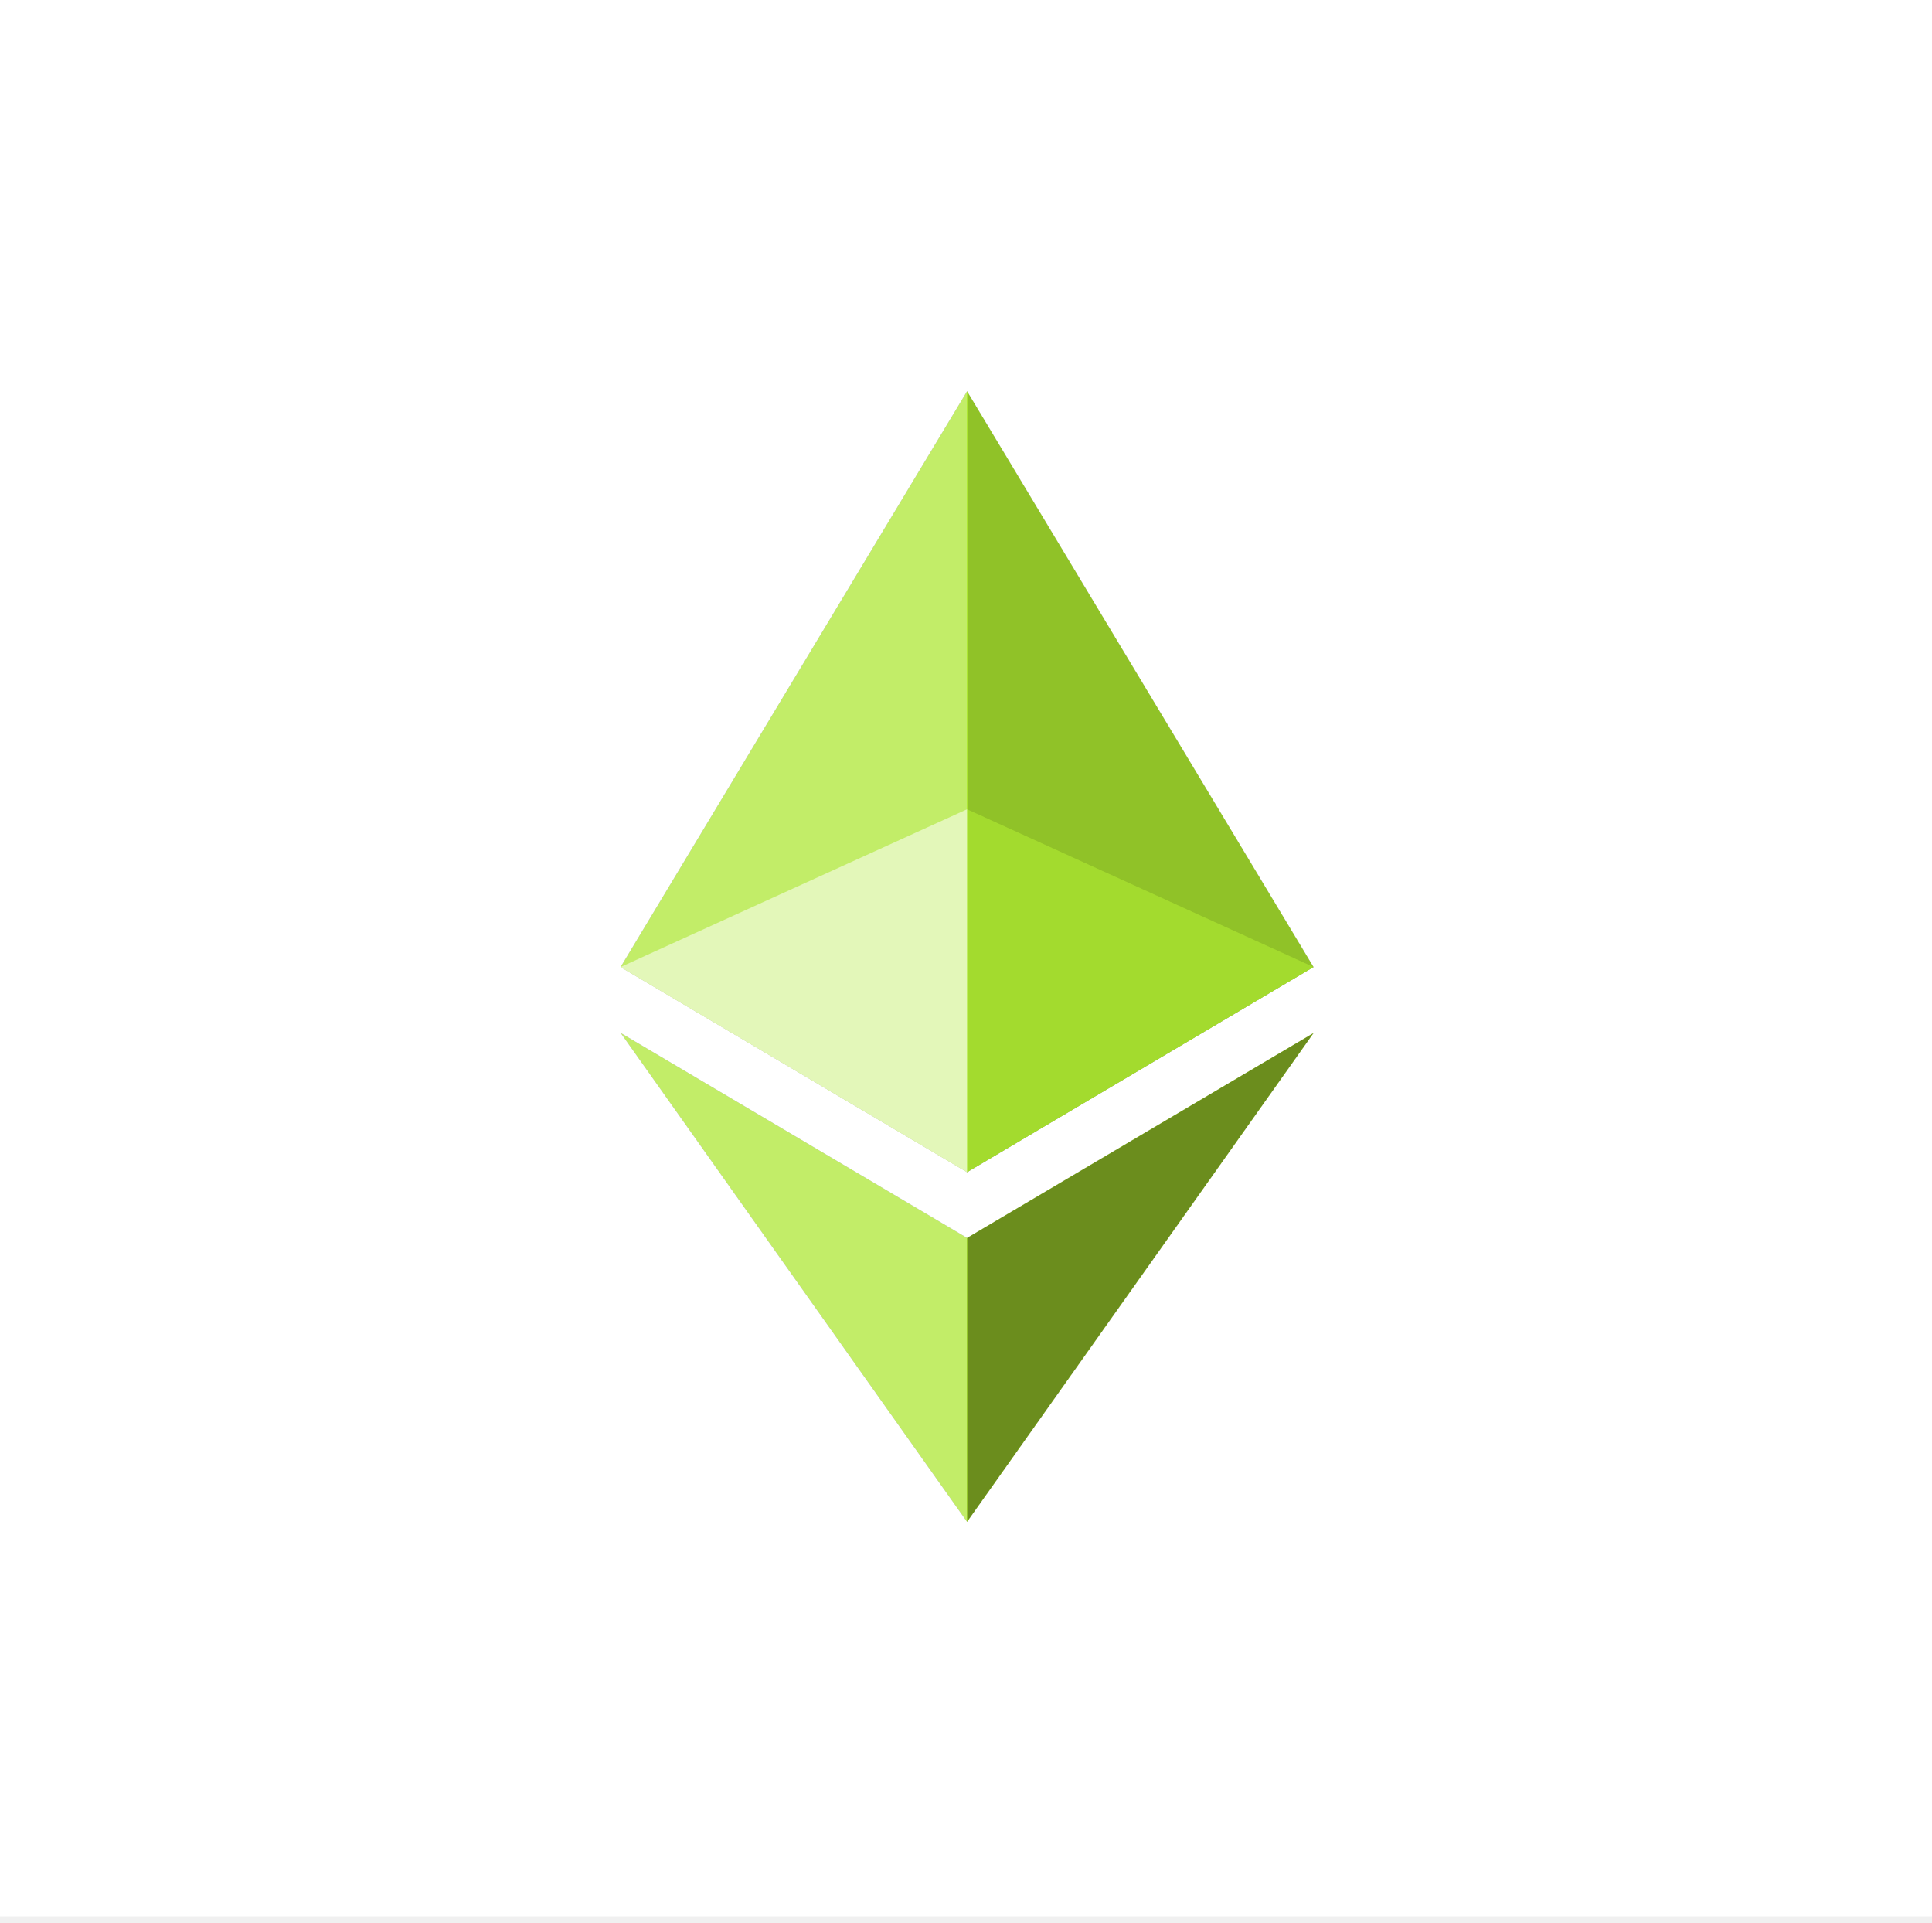
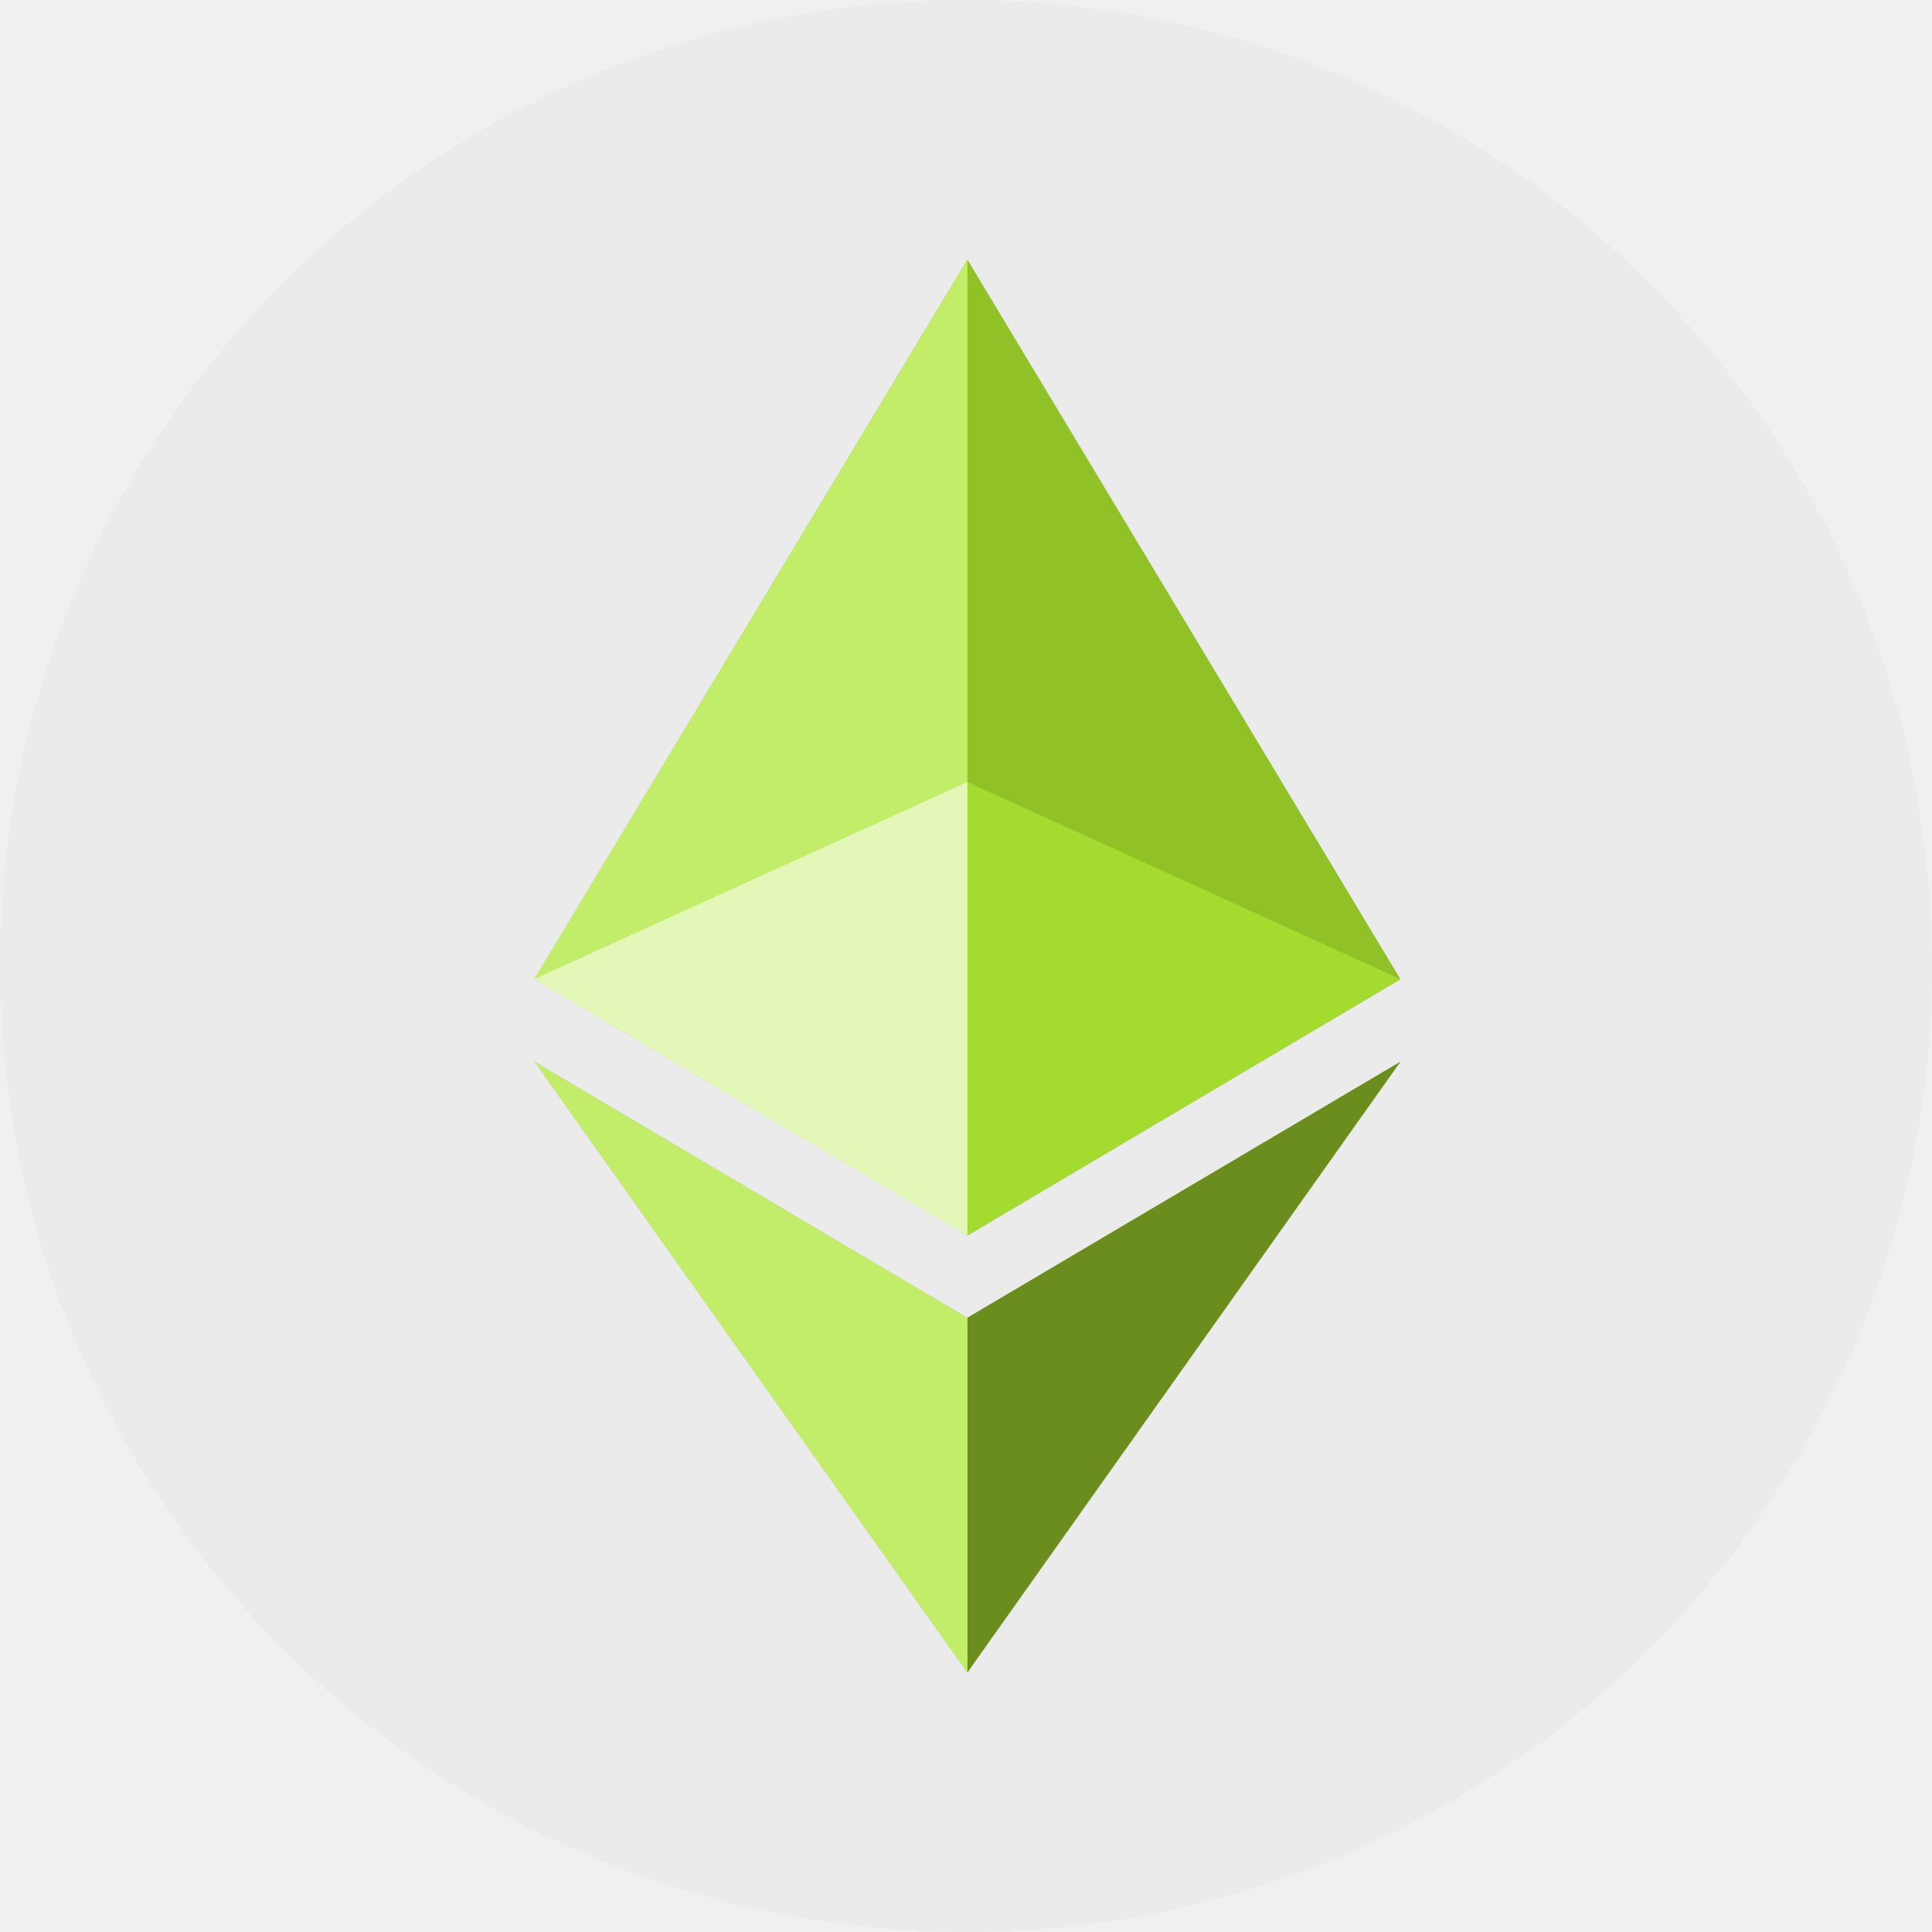
- <svg xmlns="http://www.w3.org/2000/svg" width="200" height="199" viewBox="0 0 200 199" fill="none">
-   <path d="M200 0H0V198.364H200V0Z" fill="white" />
-   <path d="M100.11 40.489L99.326 43.156L99.326 120.542L100.11 121.325L135.978 100.092L100.11 40.489Z" fill="#6B6B6B" />
-   <path d="M100.11 40.489L64.241 100.092L100.11 121.325L100.11 83.764L100.11 40.489Z" fill="#A2A2A2" />
-   <path d="M100.11 128.126L99.668 128.666L99.668 156.232L100.11 157.524L136 106.904L100.11 128.126Z" fill="#4F4E4E" />
-   <path d="M100.11 157.524L100.11 128.126L64.241 106.904L100.11 157.524Z" fill="#A2A2A2" />
-   <path d="M100.11 121.325L135.978 100.092L100.11 83.764L100.11 121.325Z" fill="#797979" />
-   <path d="M64.241 100.092L100.11 121.325L100.11 83.764L64.241 100.092Z" fill="#D4D4D4" />
+ <svg xmlns="http://www.w3.org/2000/svg" width="160" height="160" viewBox="0 0 160 160" fill="none">
+   <circle cx="80" cy="80" r="80" fill="#EBEBEB" />
+   <path d="M80.11 21.488L79.326 24.156V101.542L80.11 102.325L115.978 81.092L80.11 21.488Z" fill="#6B6B6B" />
+   <path d="M80.11 21.488L44.241 81.092L80.11 102.325V64.764V21.488Z" fill="#A2A2A2" />
+   <path d="M80.11 109.126L79.668 109.666V137.232L80.11 138.524L116 87.904L80.11 109.126Z" fill="#4F4E4E" />
+   <path d="M80.11 138.524V109.126L44.241 87.904L80.11 138.524Z" fill="#A2A2A2" />
+   <path d="M80.11 102.325L115.978 81.092L80.11 64.764V102.325Z" fill="#797979" />
+   <path d="M44.241 81.092L80.11 102.325V64.764L44.241 81.092Z" fill="#D4D4D4" />
  <g style="mix-blend-mode:overlay">
-     <path d="M100.11 40.489L99.326 43.156L99.326 120.542L100.11 121.325L135.978 100.092L100.11 40.489Z" fill="#ACE730" />
-     <path d="M100.11 40.489L64.241 100.092L100.11 121.325L100.11 83.764L100.11 40.489Z" fill="#ACE730" />
-     <path d="M100.11 128.126L99.668 128.666L99.668 156.232L100.11 157.524L136 106.904L100.11 128.126Z" fill="#ACE730" />
-     <path d="M100.11 157.524L100.11 128.126L64.241 106.904L100.11 157.524Z" fill="#ACE730" />
-     <path d="M100.11 121.325L135.978 100.092L100.11 83.764L100.11 121.325Z" fill="#ACE730" />
-     <path d="M64.241 100.092L100.11 121.325L100.11 83.764L64.241 100.092Z" fill="#ACE730" />
+     <path d="M80.111 21.488L79.327 24.156V101.545L80.111 102.328L115.981 81.094L80.111 21.488Z" fill="#ACE730" />
+     <path d="M80.111 21.488L44.241 81.094L80.111 102.328V64.766V21.488Z" fill="#ACE730" />
+     <path d="M80.111 109.129L79.669 109.669V137.236L80.111 138.528L116.003 87.906L80.111 109.129Z" fill="#ACE730" />
+     <path d="M80.111 138.528V109.129L44.241 87.906L80.111 138.528Z" fill="#ACE730" />
+     <path d="M80.111 102.328L115.981 81.094L80.111 64.766V102.328Z" fill="#ACE730" />
+     <path d="M44.241 81.094L80.111 102.328V64.766L44.241 81.094Z" fill="#ACE730" />
  </g>
</svg>
